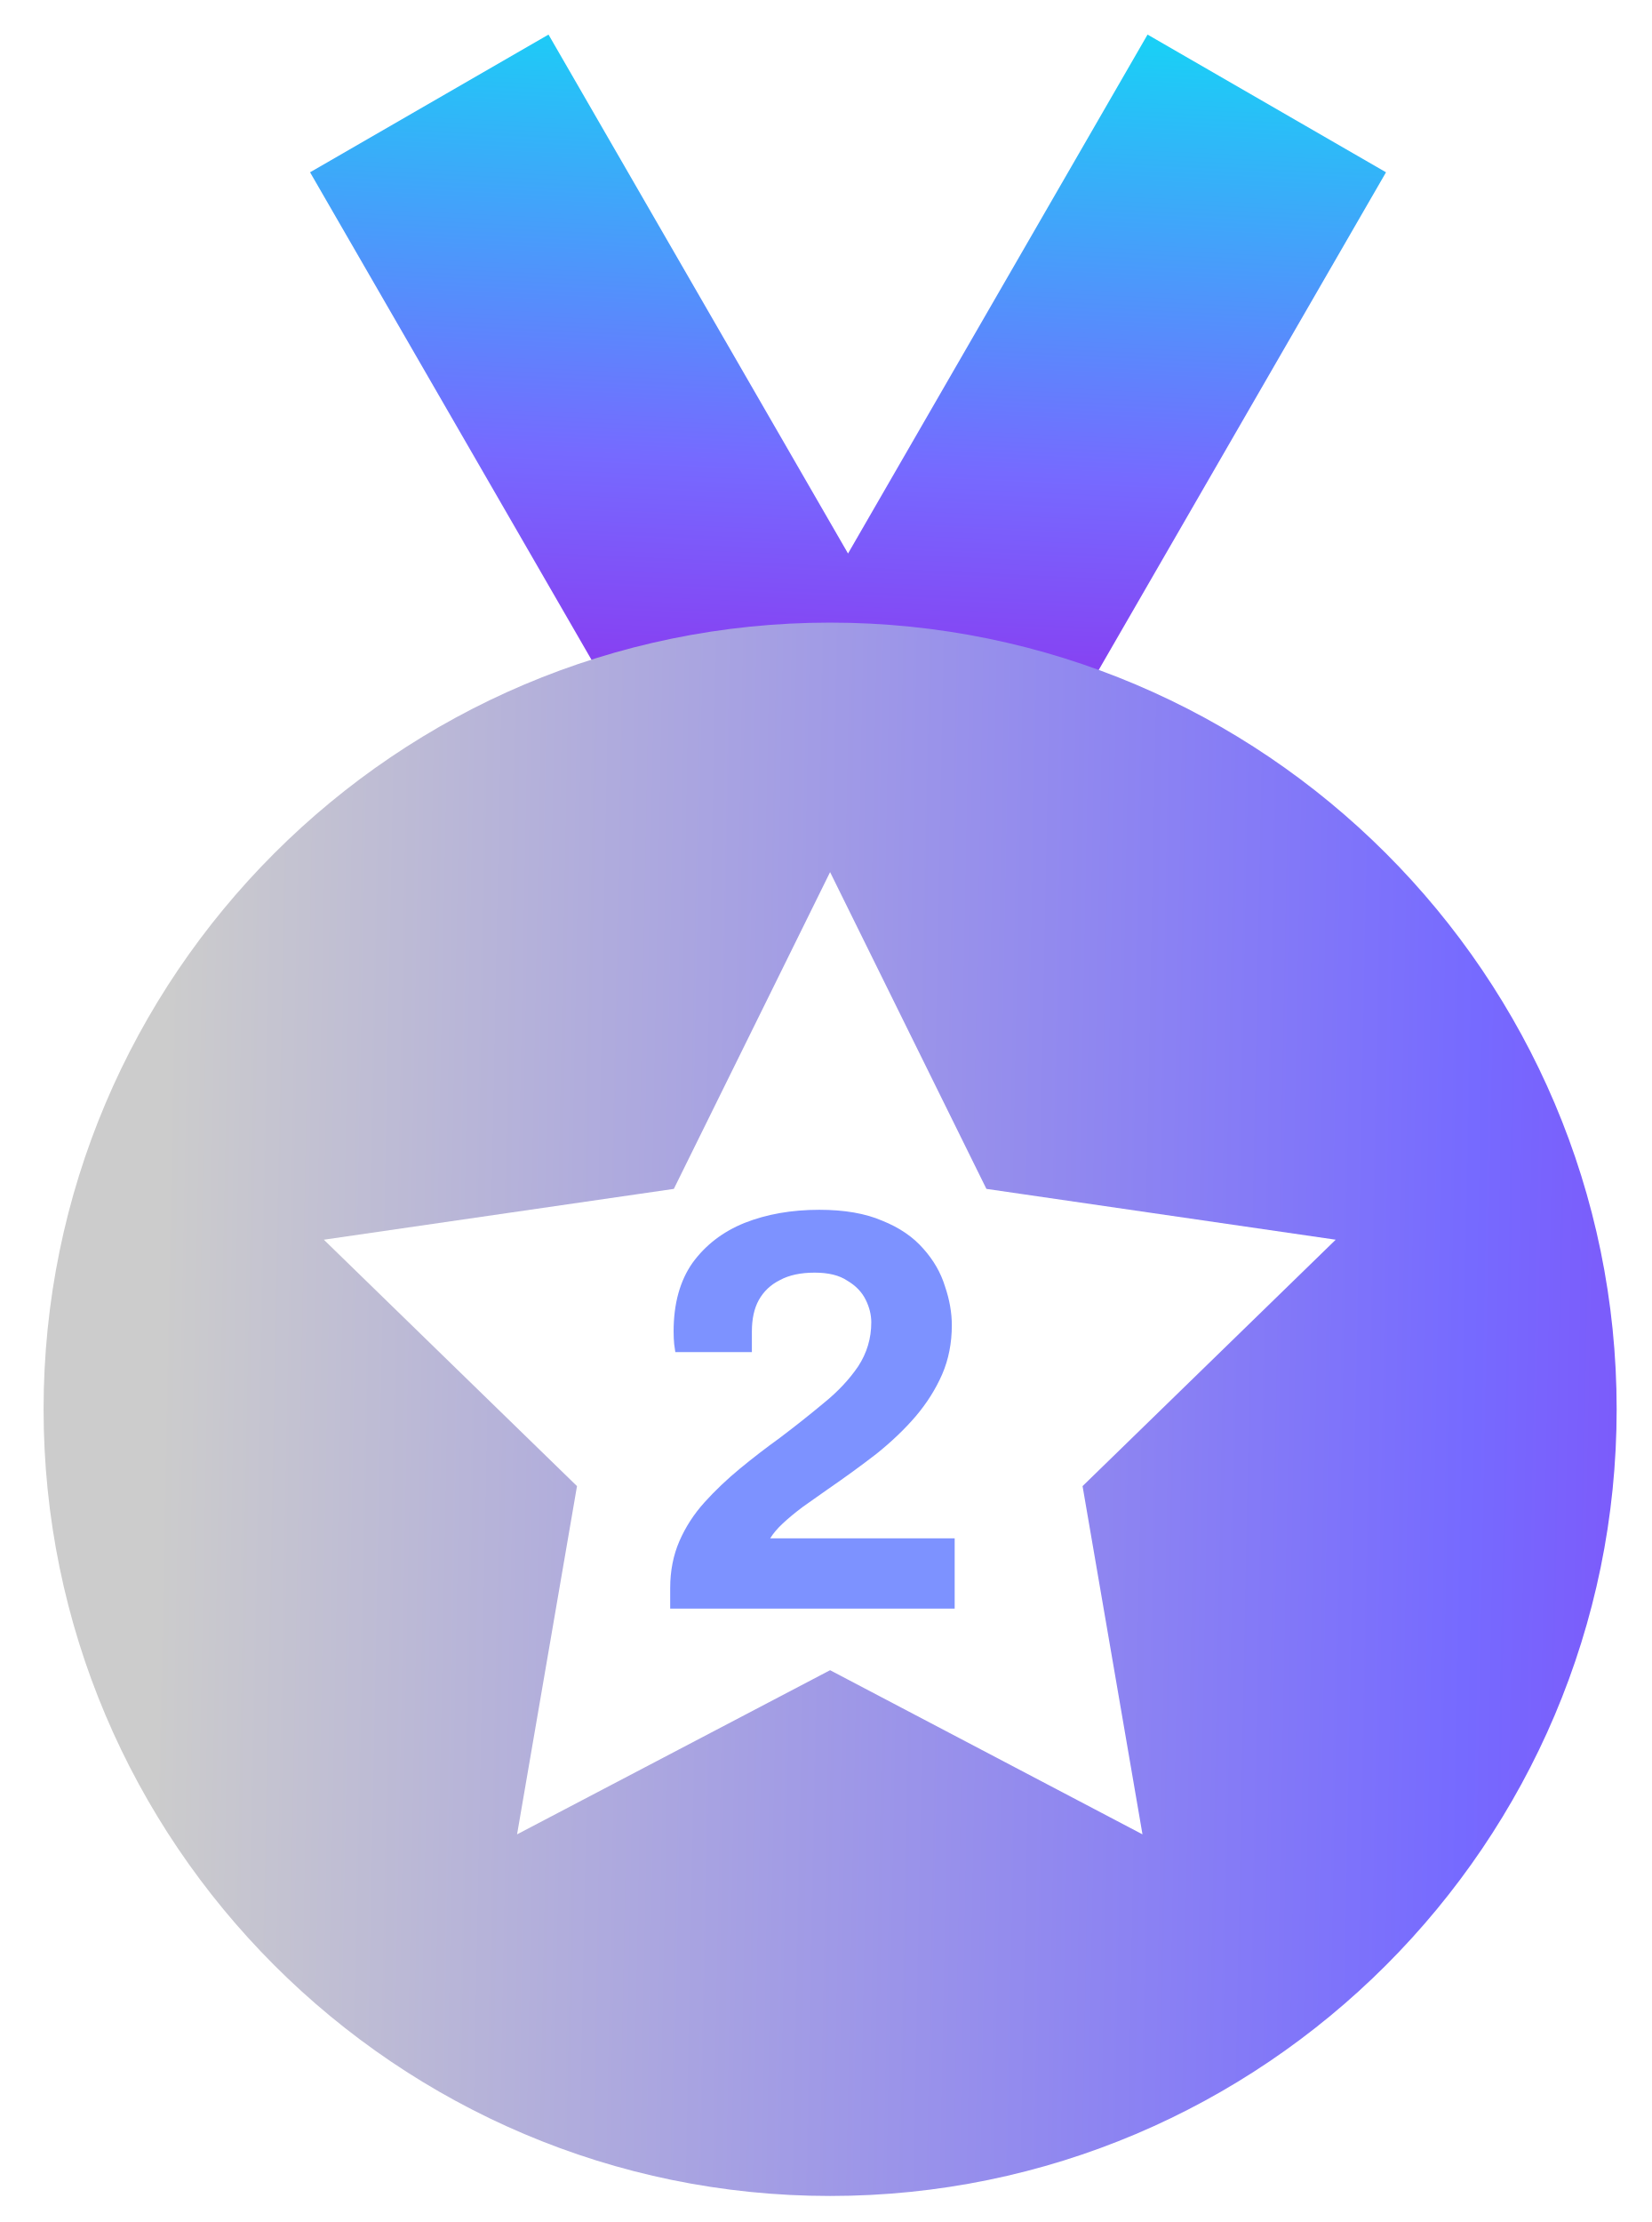
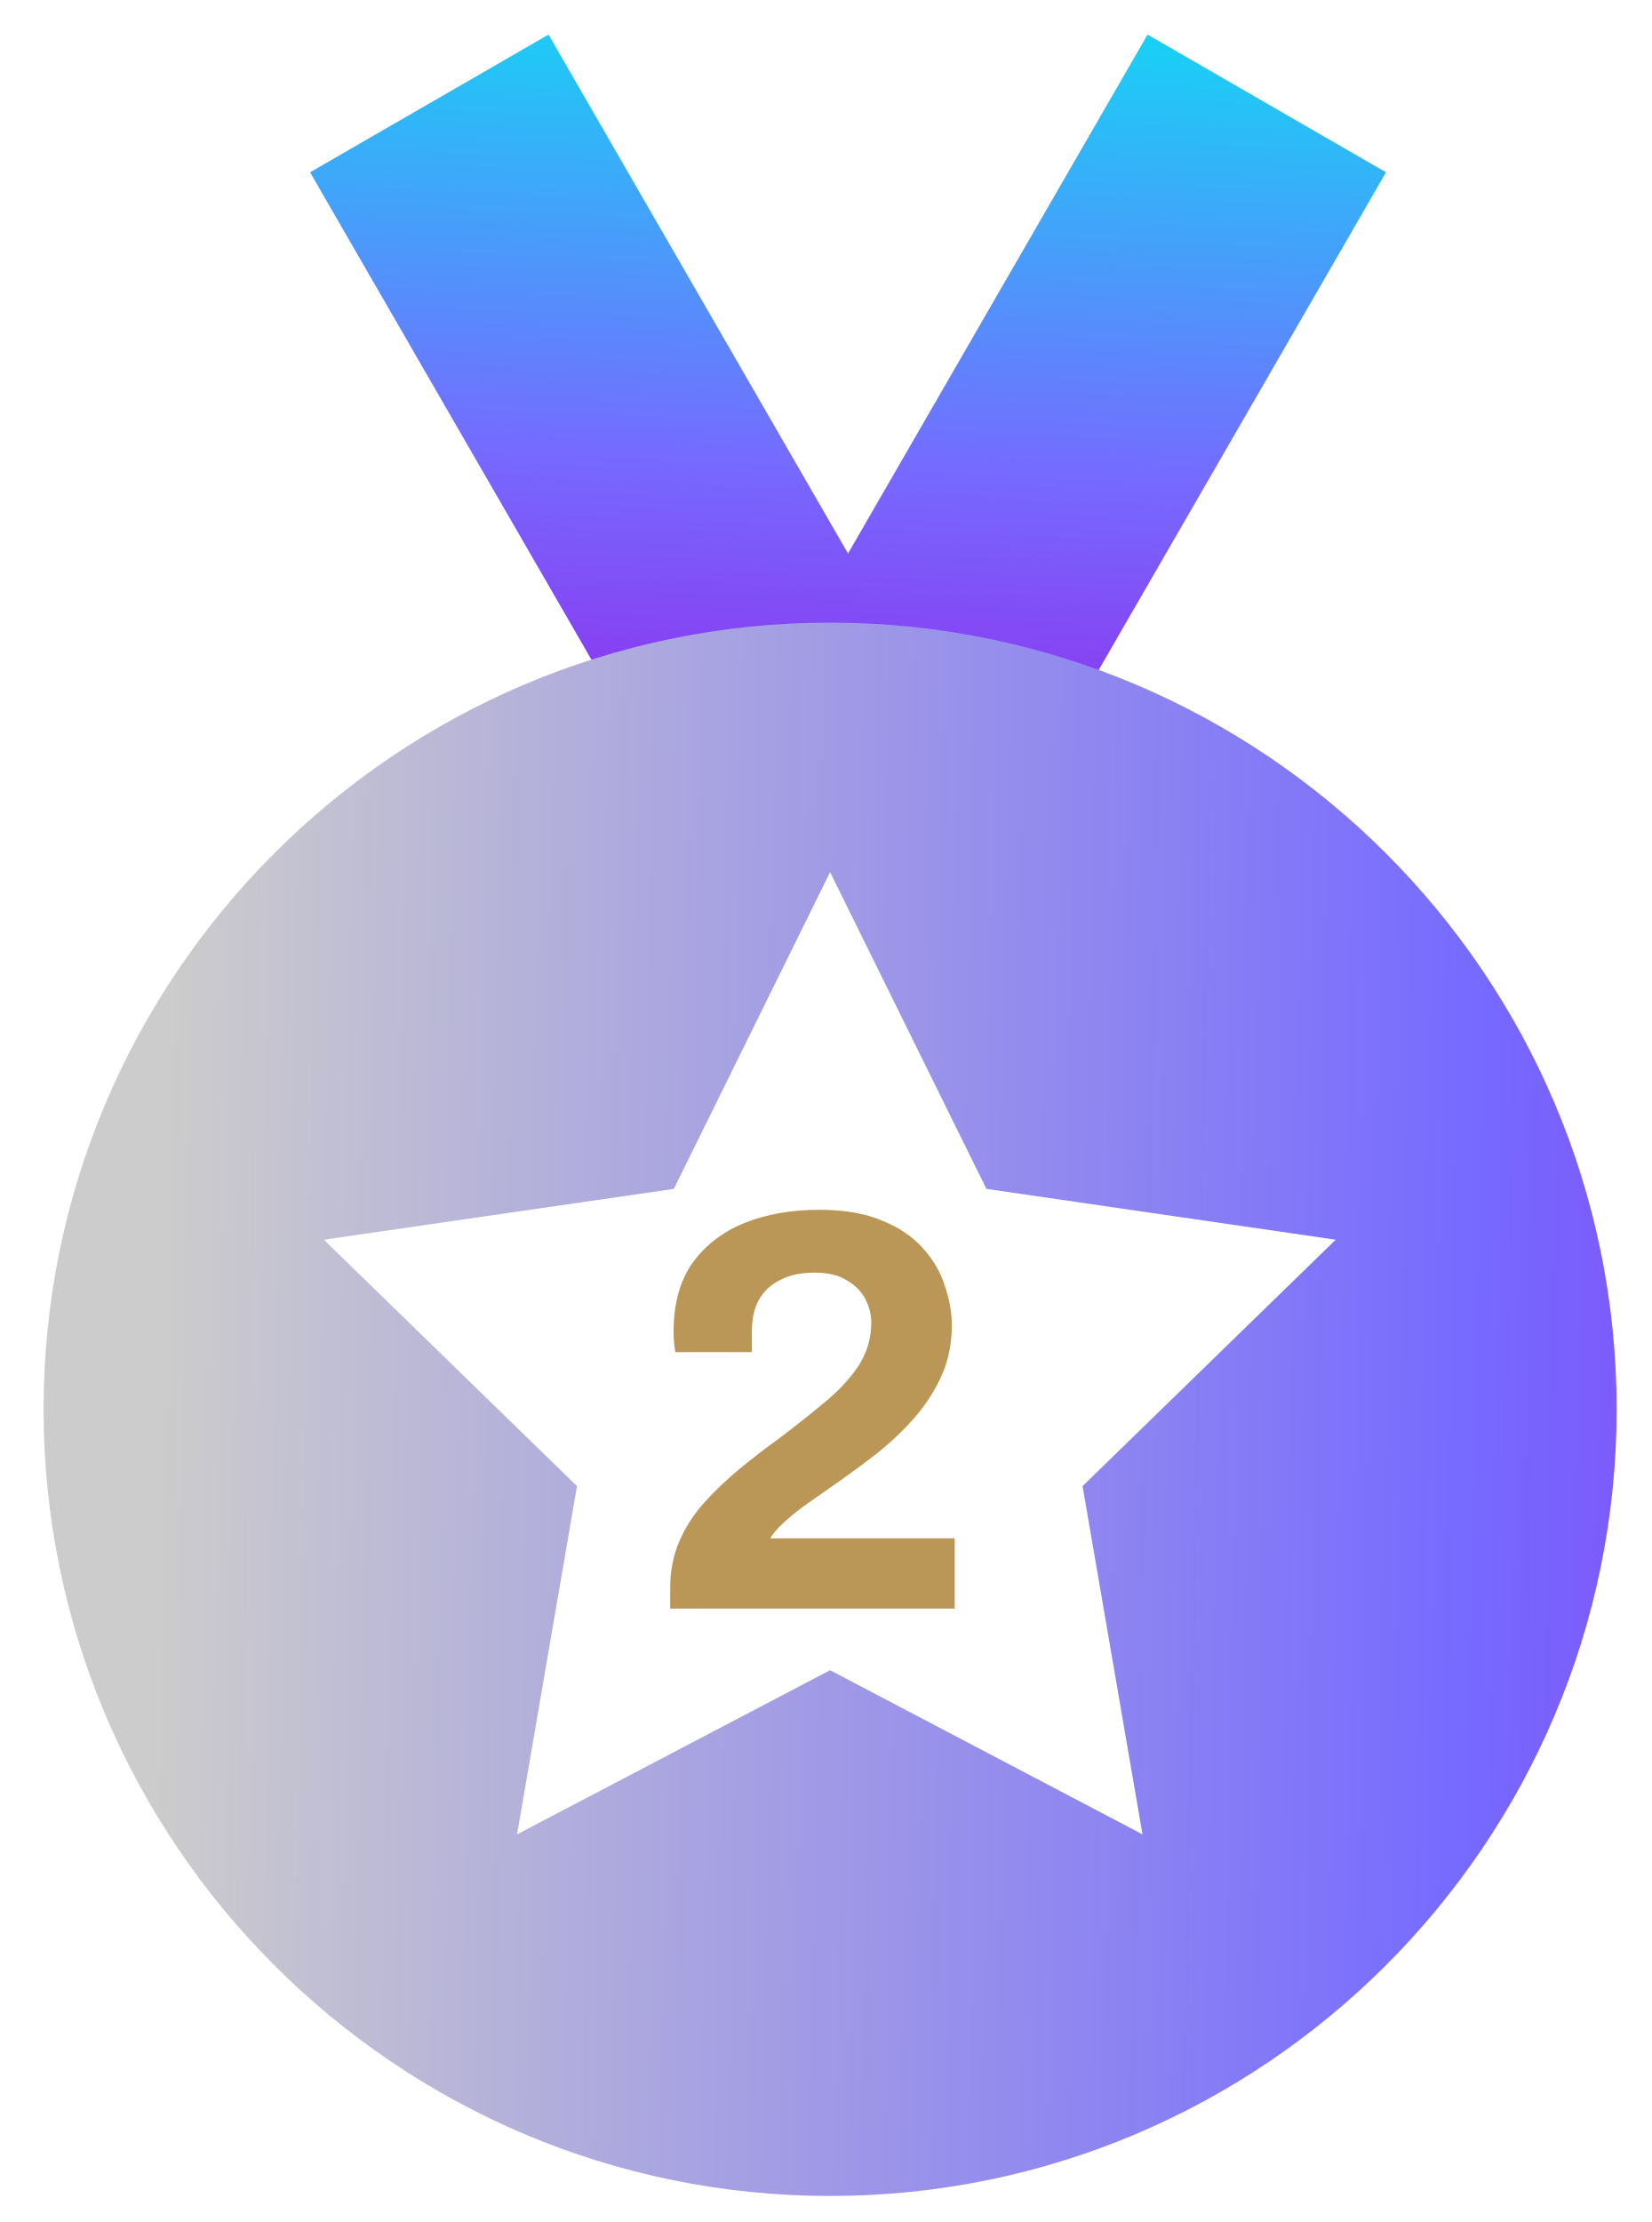
<svg xmlns="http://www.w3.org/2000/svg" width="29" height="39" viewBox="0 0 29 39" fill="none">
-   <path d="M11.765 28.234V27.873C11.765 27.573 11.819 27.298 11.926 27.051C12.033 26.804 12.18 26.576 12.367 26.369C12.554 26.162 12.761 25.965 12.989 25.777C13.216 25.59 13.45 25.41 13.691 25.236C13.965 25.029 14.222 24.825 14.463 24.624C14.71 24.424 14.911 24.209 15.065 23.982C15.218 23.748 15.295 23.491 15.295 23.21C15.295 23.076 15.262 22.943 15.195 22.809C15.128 22.675 15.021 22.565 14.874 22.478C14.734 22.384 14.543 22.337 14.302 22.337C14.055 22.337 13.851 22.381 13.691 22.468C13.53 22.548 13.406 22.665 13.32 22.819C13.239 22.966 13.199 23.15 13.199 23.37V23.732H11.855C11.849 23.698 11.842 23.651 11.835 23.591C11.829 23.531 11.825 23.457 11.825 23.37C11.825 22.882 11.936 22.481 12.156 22.167C12.384 21.853 12.688 21.619 13.069 21.465C13.457 21.311 13.895 21.234 14.383 21.234C14.824 21.234 15.192 21.298 15.486 21.425C15.787 21.545 16.027 21.709 16.208 21.916C16.388 22.117 16.515 22.337 16.589 22.578C16.669 22.812 16.709 23.04 16.709 23.26C16.709 23.574 16.652 23.862 16.539 24.123C16.425 24.383 16.271 24.627 16.078 24.855C15.884 25.082 15.653 25.303 15.386 25.517C15.118 25.724 14.834 25.931 14.533 26.138C14.379 26.245 14.232 26.349 14.092 26.449C13.958 26.55 13.841 26.646 13.741 26.74C13.647 26.827 13.574 26.914 13.52 27.001H16.759V28.234H11.765Z" fill="#7D92FF" />
+   <path d="M11.765 28.234V27.873C11.765 27.573 11.819 27.298 11.926 27.051C12.033 26.804 12.18 26.576 12.367 26.369C12.554 26.162 12.761 25.965 12.989 25.777C13.216 25.59 13.45 25.41 13.691 25.236C13.965 25.029 14.222 24.825 14.463 24.624C14.71 24.424 14.911 24.209 15.065 23.982C15.218 23.748 15.295 23.491 15.295 23.21C15.295 23.076 15.262 22.943 15.195 22.809C15.128 22.675 15.021 22.565 14.874 22.478C14.734 22.384 14.543 22.337 14.302 22.337C14.055 22.337 13.851 22.381 13.691 22.468C13.53 22.548 13.406 22.665 13.32 22.819C13.239 22.966 13.199 23.15 13.199 23.37V23.732H11.855C11.849 23.698 11.842 23.651 11.835 23.591C11.829 23.531 11.825 23.457 11.825 23.37C11.825 22.882 11.936 22.481 12.156 22.167C12.384 21.853 12.688 21.619 13.069 21.465C13.457 21.311 13.895 21.234 14.383 21.234C14.824 21.234 15.192 21.298 15.486 21.425C15.787 21.545 16.027 21.709 16.208 21.916C16.388 22.117 16.515 22.337 16.589 22.578C16.669 22.812 16.709 23.04 16.709 23.26C16.709 23.574 16.652 23.862 16.539 24.123C16.425 24.383 16.271 24.627 16.078 24.855C15.884 25.082 15.653 25.303 15.386 25.517C15.118 25.724 14.834 25.931 14.533 26.138C14.379 26.245 14.232 26.349 14.092 26.449C13.958 26.55 13.841 26.646 13.741 26.74C13.647 26.827 13.574 26.914 13.52 27.001H16.759V28.234H11.765Z" fill="#ba9756" />
  <path fill-rule="evenodd" clip-rule="evenodd" d="M9.629 0.607L5.443 3.024L12.492 15.232L14.887 13.85L17.282 15.232L24.331 3.024L20.145 0.607L14.887 9.715L9.629 0.607Z" fill="url(#paint0_linear_3208_821)" />
  <path d="M14.572 10.928C6.961 10.928 0.765 17.124 0.765 24.735C0.765 32.346 6.961 38.543 14.572 38.543C22.183 38.543 28.38 32.347 28.38 24.735C28.38 17.124 22.181 10.928 14.572 10.928ZM20.056 32.196L14.572 29.315L9.077 32.196L10.129 26.084L5.685 21.759L11.829 20.867L14.572 15.307L17.316 20.867L23.448 21.759L19.004 26.084L20.056 32.196Z" fill="url(#paint1_linear_3208_821)" />
  <defs>
    <linearGradient id="paint0_linear_3208_821" x1="16.197" y1="0.607" x2="15.518" y2="15.262" gradientUnits="userSpaceOnUse">
      <stop stop-color="#1ACFF6" />
      <stop offset="0.52" stop-color="#766AFF" />
      <stop offset="1" stop-color="#9718E5" />
    </linearGradient>
    <linearGradient id="paint1_linear_3208_821" x1="2.896" y1="20.49" x2="40.737" y2="21.233" gradientUnits="userSpaceOnUse">
      <stop stop-color="#CCCCCC" />
      <stop offset="0.607" stop-color="#766AFF" />
      <stop offset="1" stop-color="#9718E5" />
    </linearGradient>
  </defs>
</svg>
